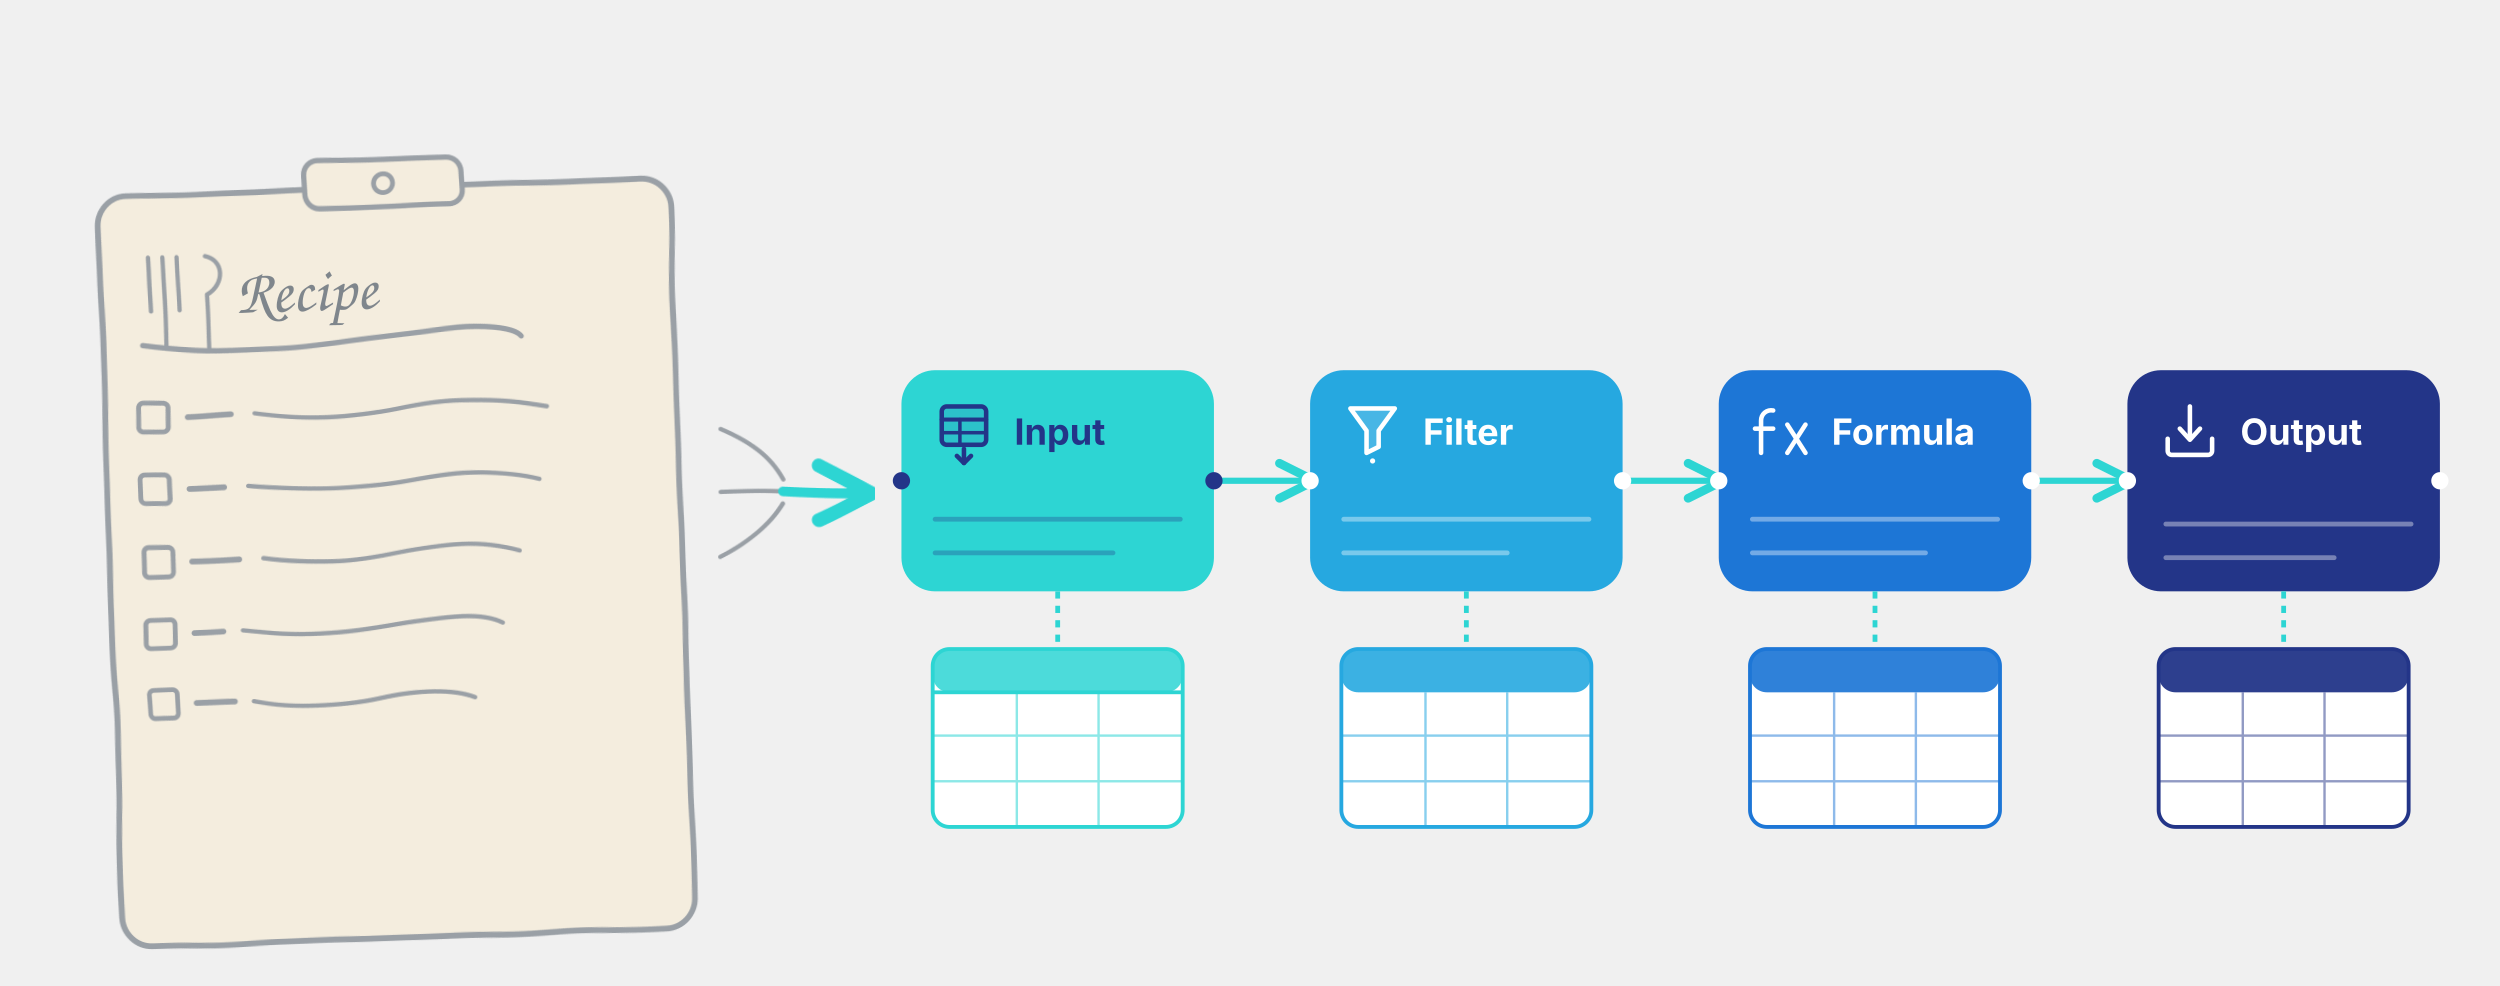
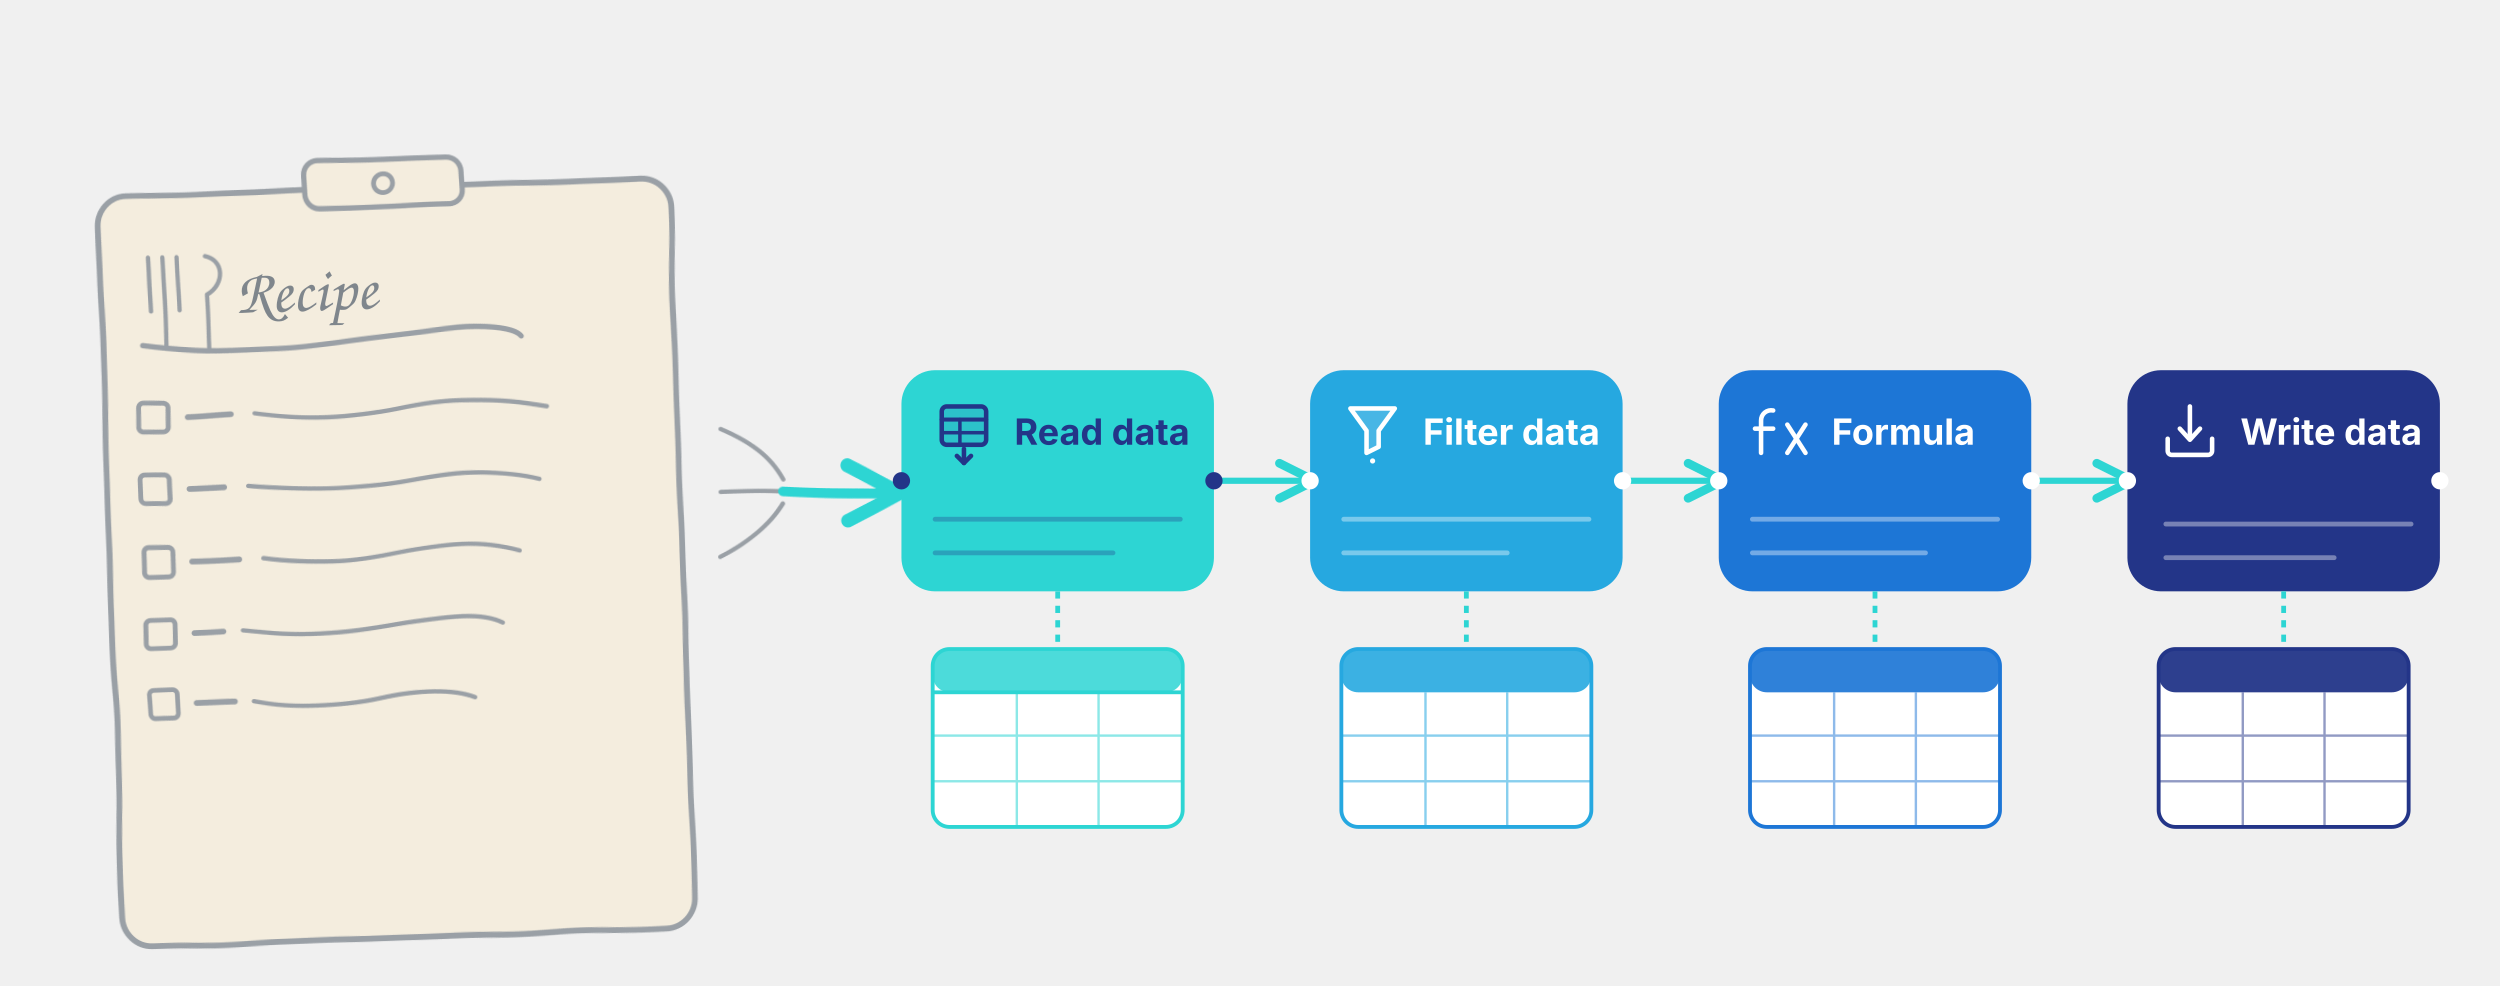
- <svg xmlns="http://www.w3.org/2000/svg" viewBox="0 0 1040 410" font-family="'Inter','Segoe UI',system-ui,sans-serif">
+ <svg xmlns="http://www.w3.org/2000/svg" viewBox="0 0 1040 410" role="img" aria-label="A hand-drawn recipe card on warm paper morphs into a four-node Flowfile flow — Read data, Filter data, Formula, Write data — with a small data preview beneath each node: the work itself is the recipe, written down once and re-runnable with one click." font-family="'Inter','Segoe UI',system-ui,sans-serif">
  <defs>
    <filter id="rough" x="-6%" y="-6%" width="112%" height="112%">
      <feTurbulence type="fractalNoise" baseFrequency="0.018" numOctaves="2" seed="7" result="n" />
      <feDisplacementMap in="SourceGraphic" in2="n" scale="2.6" xChannelSelector="R" yChannelSelector="G" />
    </filter>
    <marker id="edgeHead" viewBox="0 0 10 10" refX="8" refY="5" markerWidth="7" markerHeight="7" orient="auto-start-reverse">
      <path d="M1 1 L9 5 L1 9" fill="none" stroke="#2DD5D3" stroke-width="2" stroke-linecap="round" stroke-linejoin="round" />
    </marker>
  </defs>
  <g transform="rotate(-2 165 235)">
    <g filter="url(#rough)" fill="none" stroke="#9aa0a6" stroke-linecap="round" stroke-linejoin="round">
      <rect x="46" y="78" width="238" height="312" rx="12" fill="#F4EDDE" stroke-width="2.4" />
      <rect x="132" y="66" width="66" height="20" rx="6" fill="#F4EDDE" stroke-width="2.2" />
      <circle cx="165" cy="76" r="4" stroke-width="2" />
      <path d="M66 104 v22 M72 104 v22 M78 104 v22 M72 126 v14" stroke-width="1.8" />
      <path d="M90 104 c8 2 8 12 0 16 v22" stroke-width="1.8" />
      <path d="M62 140 q40 6 96 0 t62 2" stroke-width="2.2" />
      <g stroke-width="2">
        <rect x="60" y="164" width="12" height="12" rx="2" />
        <path d="M80 170 h18" stroke-width="2.4" />
        <path d="M108 170 q30 5 60 0 t62 1" stroke-width="1.8" />
        <rect x="60" y="194" width="12" height="12" rx="2" />
        <path d="M80 200 h14" stroke-width="2.4" />
        <path d="M104 200 q34 5 68 0 t54 1" stroke-width="1.8" />
        <rect x="60" y="224" width="12" height="12" rx="2" />
        <path d="M80 230 h20" stroke-width="2.4" />
        <path d="M110 230 q28 5 56 0 t50 1" stroke-width="1.8" />
        <rect x="60" y="254" width="12" height="12" rx="2" />
        <path d="M80 260 h12" stroke-width="2.4" />
        <path d="M100 260 q32 5 64 0 t44 1" stroke-width="1.8" />
        <rect x="60" y="284" width="12" height="12" rx="2" />
        <path d="M80 290 h16" stroke-width="2.4" />
        <path d="M104 290 q26 5 52 0 t40 1" stroke-width="1.8" />
      </g>
    </g>
    <text x="102" y="128" font-family="'Caveat','Segoe Print','Comic Sans MS',cursive" font-size="26" fill="#7f868c">Recipe</text>
  </g>
  <g filter="url(#rough)" fill="none" stroke-linecap="round" stroke-linejoin="round">
    <path d="M300 178 q18 8 26 22" stroke="#9aa0a6" stroke-width="1.8" />
    <path d="M300 205 h28" stroke="#9aa0a6" stroke-width="1.8" />
    <path d="M300 232 q18 -8 26 -22" stroke="#9aa0a6" stroke-width="1.8" />
-     <path d="M326 205 h34" stroke="#2DD5D3" stroke-width="4" marker-end="url(#edgeHead)" />
+     <path d="M326 205 h46" stroke="#2DD5D3" stroke-width="4" marker-end="url(#edgeHead)" />
  </g>
  <g fill="none" stroke="#2DD5D3" stroke-width="2.6">
    <path d="M505 200 C525 200 525 200 545 200" marker-end="url(#edgeHead)" />
    <path d="M675 200 C695 200 695 200 715 200" marker-end="url(#edgeHead)" />
    <path d="M845 200 C865 200 865 200 885 200" marker-end="url(#edgeHead)" />
  </g>
  <g>
    <rect x="375" y="154" width="130" height="92" rx="14" fill="#2DD5D3" />
    <g transform="translate(401,180) scale(0.42) translate(-50,-52)" fill="none" stroke="#233588" stroke-width="4.5" stroke-linecap="round" stroke-linejoin="round">
      <rect x="28" y="26" width="44" height="38" rx="5" fill="#233588" fill-opacity="0.12" />
      <line x1="28" y1="39" x2="72" y2="39" stroke-width="4" />
      <line x1="46" y1="39" x2="46" y2="64" stroke-width="3.5" />
      <line x1="28" y1="52" x2="72" y2="52" stroke-width="3.5" />
      <line x1="50" y1="68" x2="50" y2="82" />
      <polyline points="43,75 50,82 57,75" />
    </g>
-     <text x="422" y="185" font-size="15" font-weight="700" fill="#233588">Input</text>
+     <text x="422" y="185" font-size="15" font-weight="700" fill="#233588">Read data</text>
    <g stroke="#233588" stroke-width="2" opacity="0.32" stroke-linecap="round">
      <path d="M389 216 h102" />
      <path d="M389 230 h74" />
    </g>
    <circle cx="375" cy="200" r="3.6" fill="#233588" />
    <circle cx="505" cy="200" r="3.6" fill="#233588" />
    <path d="M440 246 v22" stroke="#2DD5D3" stroke-width="2" stroke-dasharray="3 3" />
  </g>
  <g>
    <rect x="545" y="154" width="130" height="92" rx="14" fill="#26A8E0" />
    <g transform="translate(571,180) scale(0.42) translate(-50,-52)" fill="none" stroke="#ffffff" stroke-width="4.5" stroke-linecap="round" stroke-linejoin="round">
      <path d="M28 28 H72 L56 50 V66 L44 72 V50 Z" fill="#ffffff" fill-opacity="0.16" />
      <circle cx="50" cy="80" r="2.6" fill="#ffffff" stroke="none" />
    </g>
-     <text x="592" y="185" font-size="15" font-weight="700" fill="#ffffff">Filter</text>
+     <text x="592" y="185" font-size="15" font-weight="700" fill="#ffffff">Filter data</text>
    <g stroke="#ffffff" stroke-width="2" opacity="0.38" stroke-linecap="round">
      <path d="M559 216 h102" />
      <path d="M559 230 h68" />
    </g>
    <circle cx="545" cy="200" r="3.6" fill="#ffffff" />
    <circle cx="675" cy="200" r="3.6" fill="#ffffff" />
    <path d="M610 246 v22" stroke="#2DD5D3" stroke-width="2" stroke-dasharray="3 3" />
  </g>
  <g>
    <rect x="715" y="154" width="130" height="92" rx="14" fill="#1D76D6" />
    <g transform="translate(741,180) scale(0.42) translate(-50,-52)" fill="none" stroke="#ffffff" stroke-width="4.5" stroke-linecap="round" stroke-linejoin="round">
      <path d="M30 72 V40 a10 10 0 0 1 12 -10" />
      <line x1="24" y1="48" x2="42" y2="48" />
      <line x1="56" y1="44" x2="74" y2="72" />
      <line x1="74" y1="44" x2="56" y2="72" />
    </g>
    <text x="762" y="185" font-size="15" font-weight="700" fill="#ffffff">Formula</text>
    <g stroke="#ffffff" stroke-width="2" opacity="0.38" stroke-linecap="round">
      <path d="M729 216 h102" />
      <path d="M729 230 h72" />
    </g>
    <circle cx="715" cy="200" r="3.6" fill="#ffffff" />
    <circle cx="845" cy="200" r="3.6" fill="#ffffff" />
    <path d="M780 246 v22" stroke="#2DD5D3" stroke-width="2" stroke-dasharray="3 3" />
  </g>
  <g>
    <rect x="885" y="154" width="130" height="92" rx="14" fill="#233588" />
    <g transform="translate(911,180) scale(0.42) translate(-50,-52)" fill="none" stroke="#ffffff" stroke-width="4.5" stroke-linecap="round" stroke-linejoin="round">
      <path d="M28 58 V70 a4 4 0 0 0 4 4 H68 a4 4 0 0 0 4-4 V58" />
      <line x1="50" y1="26" x2="50" y2="58" />
      <polyline points="40,48 50,59 60,48" />
    </g>
-     <text x="932" y="185" font-size="15" font-weight="700" fill="#ffffff">Output</text>
+     <text x="932" y="185" font-size="15" font-weight="700" fill="#ffffff">Write data</text>
    <g stroke="#ffffff" stroke-width="2" opacity="0.38" stroke-linecap="round">
      <path d="M901 218 h102" />
      <path d="M901 232 h70" />
    </g>
    <circle cx="885" cy="200" r="3.6" fill="#ffffff" />
    <circle cx="1015" cy="200" r="3.6" fill="#ffffff" />
    <path d="M950 246 v22" stroke="#2DD5D3" stroke-width="2" stroke-dasharray="3 3" />
  </g>
  <g stroke-linejoin="round">
    <rect x="388" y="270" width="104" height="74" rx="7" fill="#ffffff" stroke="#2DD5D3" stroke-width="1.6" />
    <path d="M388 288 h104" stroke="#2DD5D3" stroke-width="1.6" />
    <rect x="388" y="270" width="104" height="18" rx="7" fill="#2DD5D3" opacity="0.85" />
    <g stroke="#2DD5D3" stroke-width="1" opacity="0.55">
      <path d="M423 288 v56" />
      <path d="M457 288 v56" />
      <path d="M388 306 h104" />
      <path d="M388 325 h104" />
    </g>
    <rect x="558" y="270" width="104" height="74" rx="7" fill="#ffffff" stroke="#26A8E0" stroke-width="1.6" />
    <rect x="558" y="270" width="104" height="18" rx="7" fill="#26A8E0" opacity="0.9" />
    <g stroke="#26A8E0" stroke-width="1" opacity="0.55">
      <path d="M593 288 v56" />
      <path d="M627 288 v56" />
      <path d="M558 306 h104" />
      <path d="M558 325 h104" />
    </g>
    <rect x="728" y="270" width="104" height="74" rx="7" fill="#ffffff" stroke="#1D76D6" stroke-width="1.6" />
    <rect x="728" y="270" width="104" height="18" rx="7" fill="#1D76D6" opacity="0.92" />
    <g stroke="#1D76D6" stroke-width="1" opacity="0.5">
      <path d="M763 288 v56" />
      <path d="M797 288 v56" />
      <path d="M728 306 h104" />
      <path d="M728 325 h104" />
    </g>
    <rect x="898" y="270" width="104" height="74" rx="7" fill="#ffffff" stroke="#233588" stroke-width="1.6" />
    <rect x="898" y="270" width="104" height="18" rx="7" fill="#233588" opacity="0.95" />
    <g stroke="#233588" stroke-width="1" opacity="0.5">
      <path d="M933 288 v56" />
      <path d="M967 288 v56" />
      <path d="M898 306 h104" />
      <path d="M898 325 h104" />
    </g>
  </g>
</svg>
